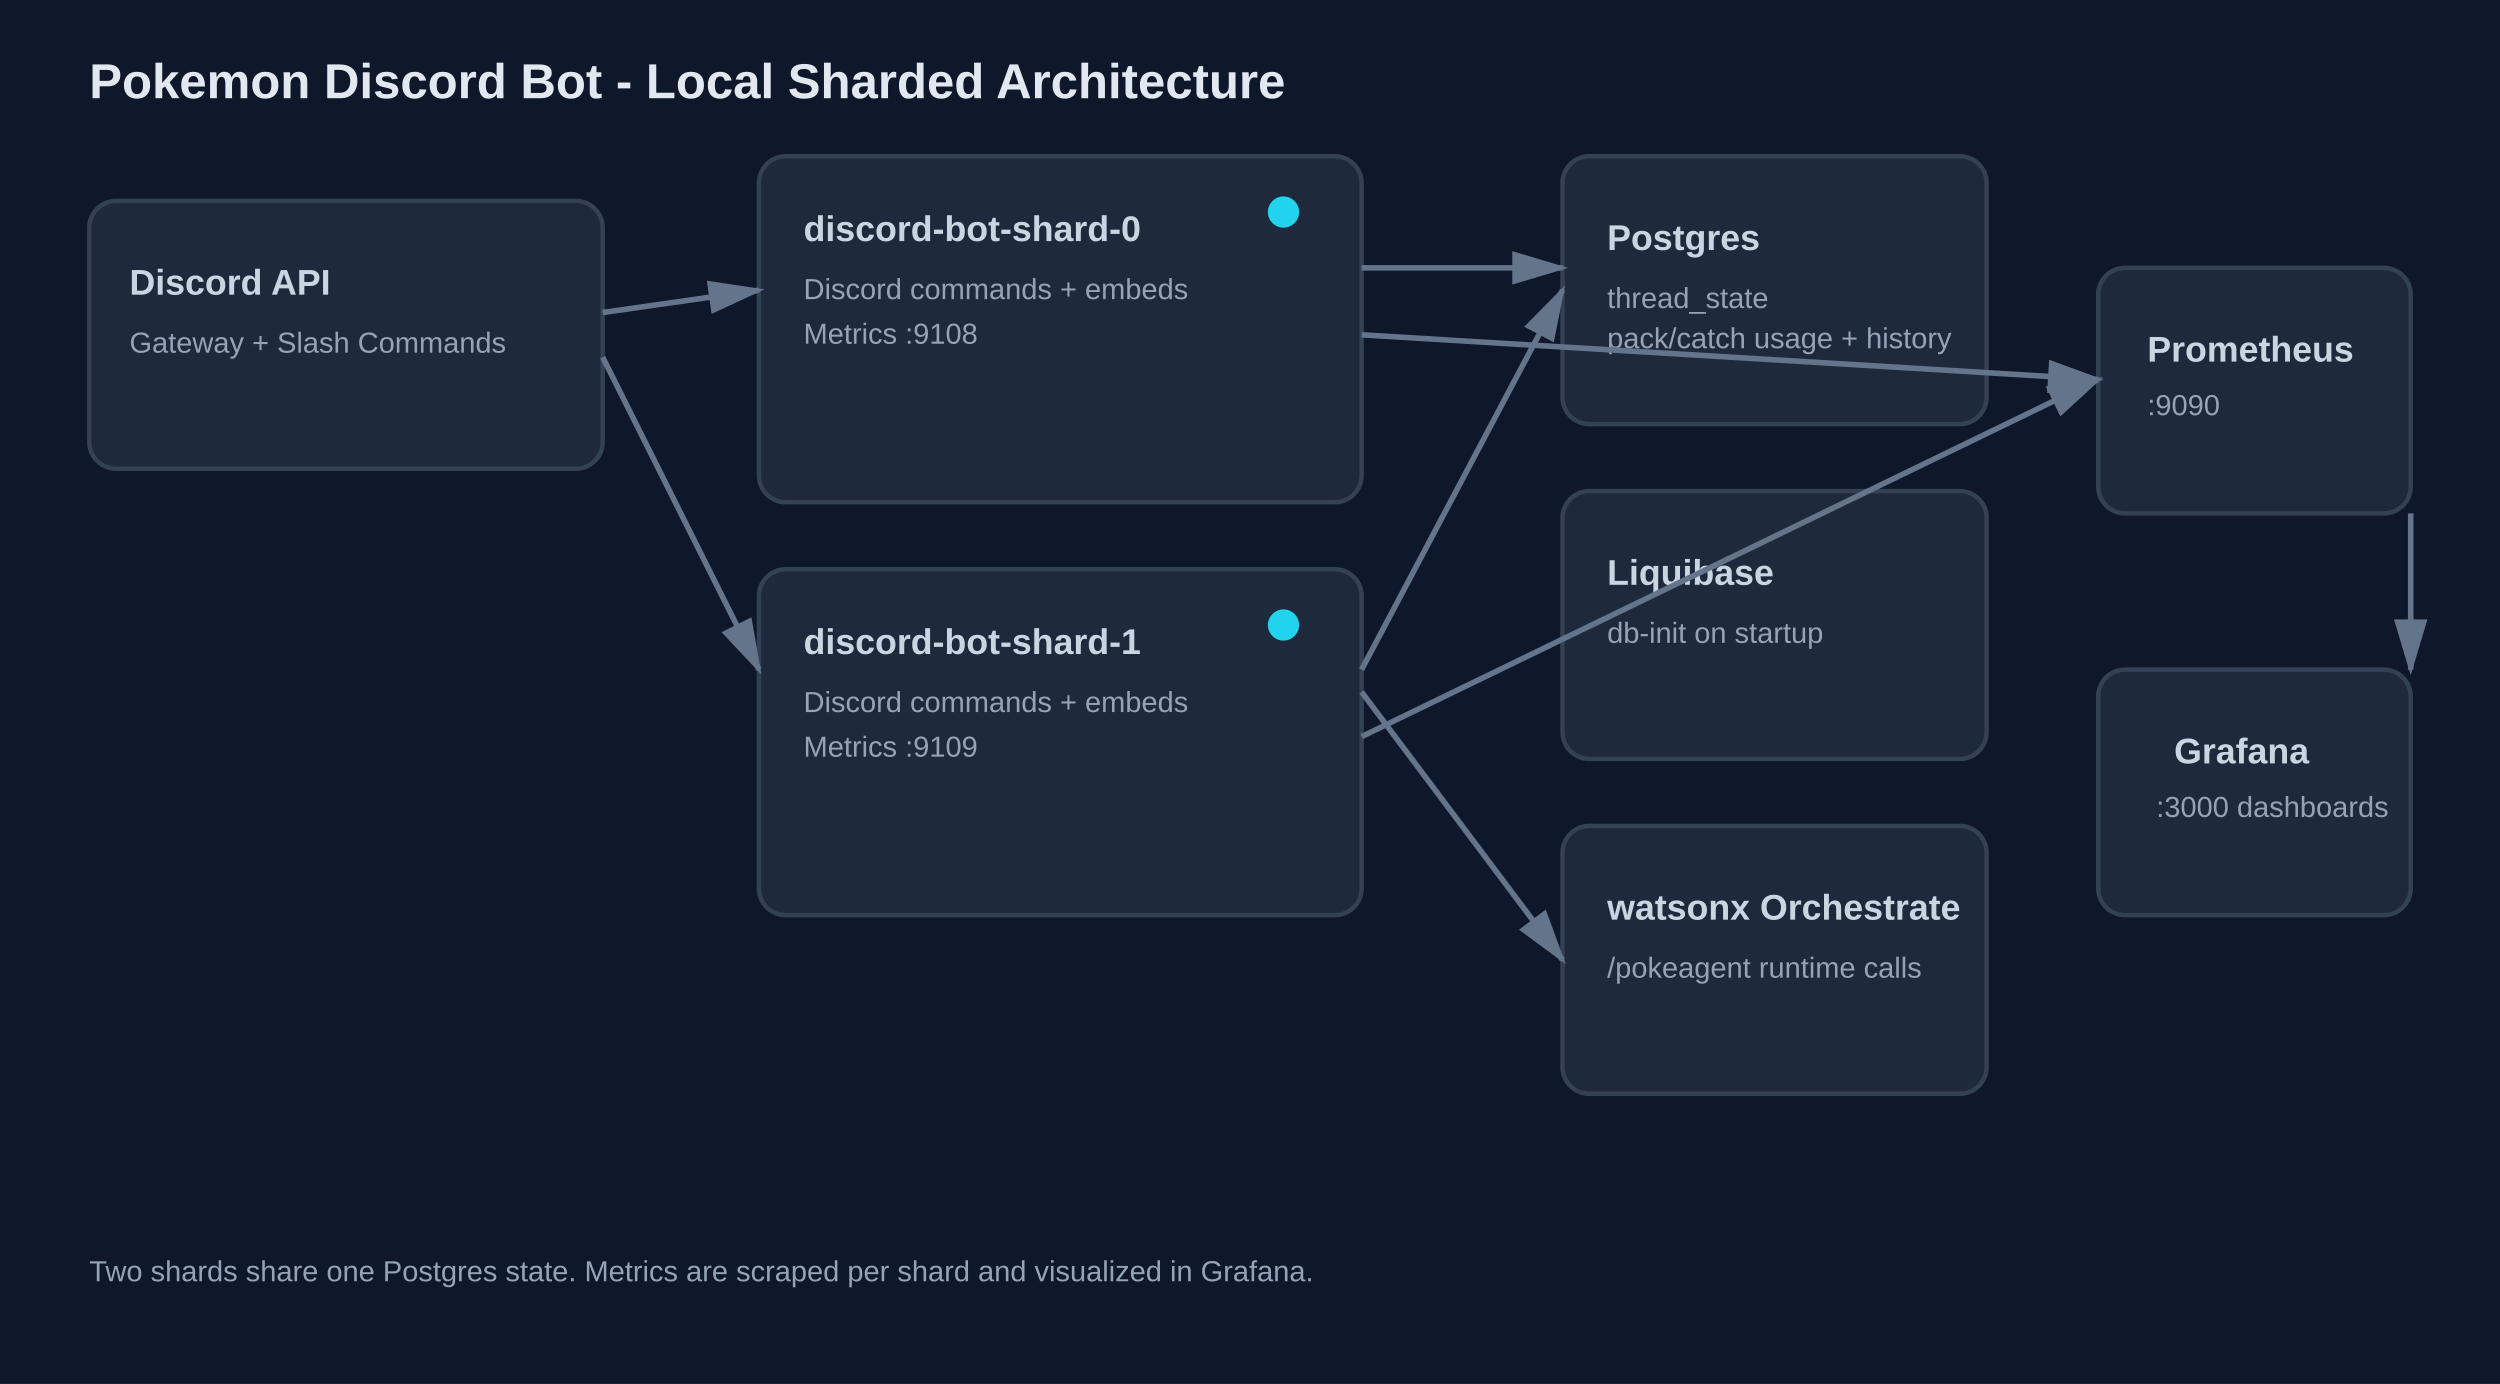
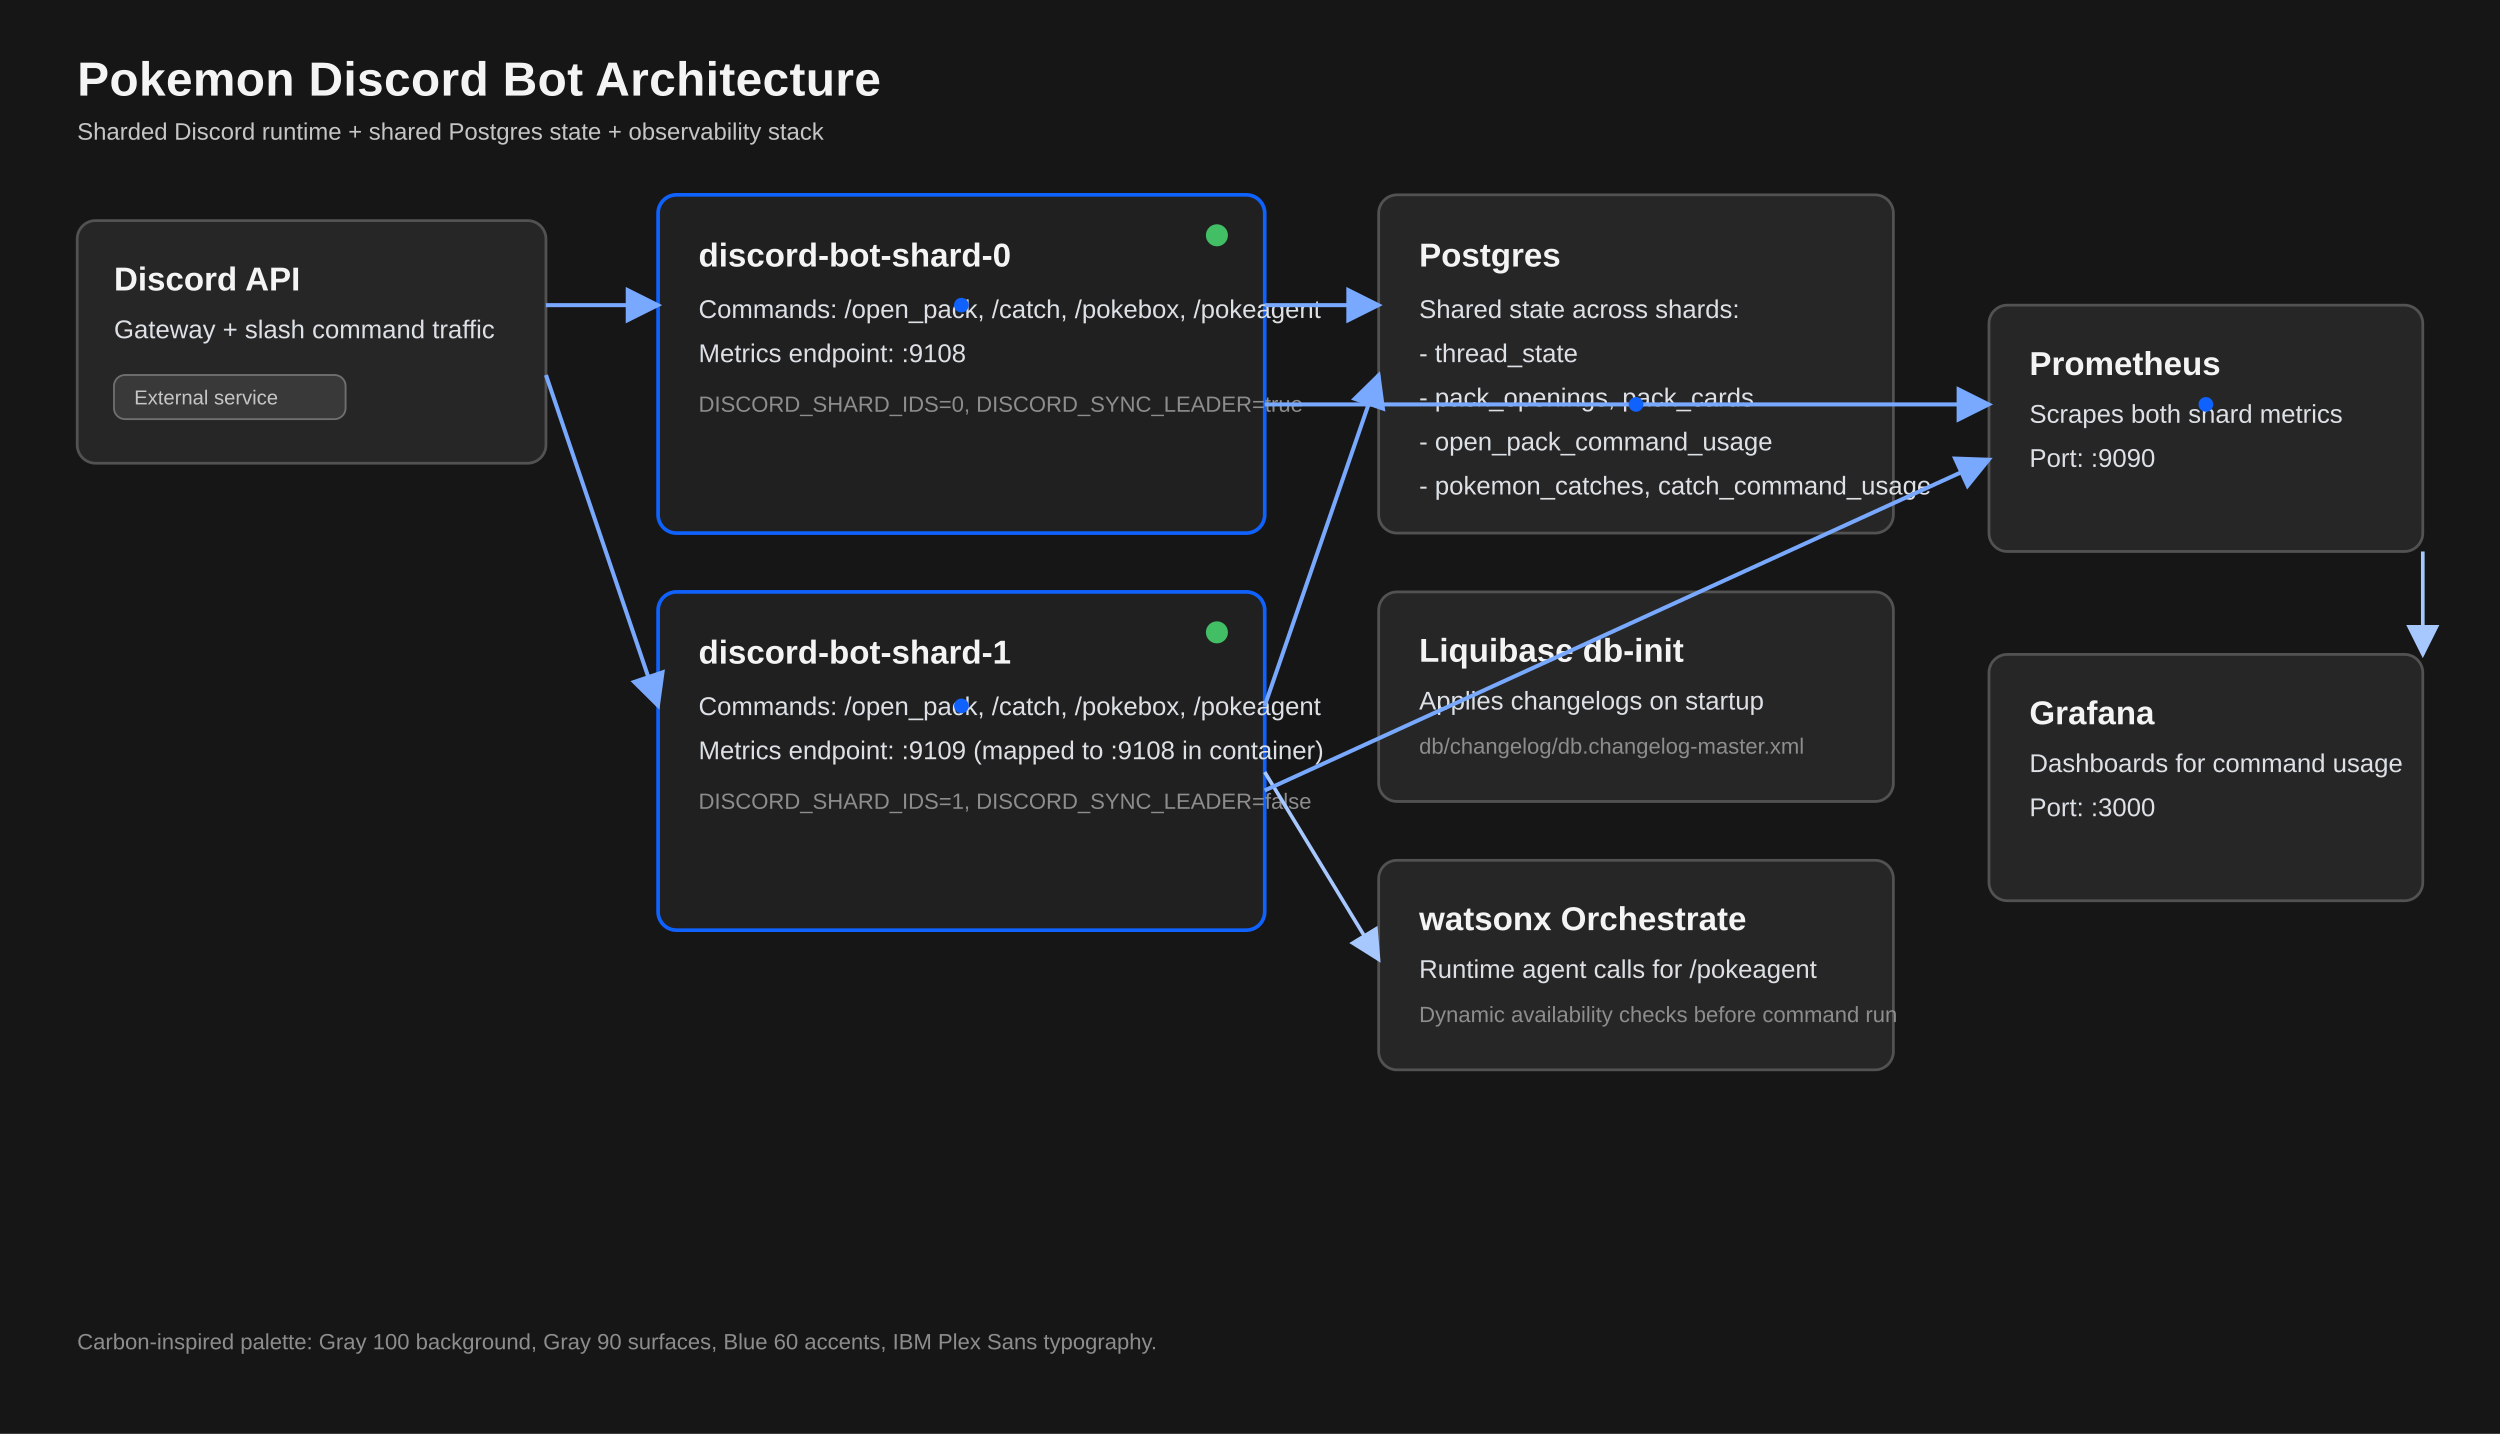
- <svg xmlns="http://www.w3.org/2000/svg" width="1120" height="620" viewBox="0 0 1120 620" role="img" aria-label="Pokemon Discord Bot architecture">
+ <svg xmlns="http://www.w3.org/2000/svg" width="1360" height="780" viewBox="0 0 1360 780" role="img" aria-label="Pokemon Discord Bot architecture using IBM Carbon style">
  <defs>
    <style>
-       .bg { fill: #0f172a; }
-       .panel { fill: #1e293b; stroke: #334155; stroke-width: 2; rx: 12; ry: 12; }
-       .title { fill: #e2e8f0; font: 700 22px Arial, sans-serif; }
-       .label { fill: #cbd5e1; font: 600 16px Arial, sans-serif; }
-       .small { fill: #94a3b8; font: 500 13px Arial, sans-serif; }
-       .accent { fill: #22d3ee; }
-       .line { stroke: #64748b; stroke-width: 2.5; marker-end: url(#arrow); }
+       .bg { fill: #161616; }
+       .panel { fill: #262626; stroke: #525252; stroke-width: 1.5; rx: 10; ry: 10; }
+       .panel-accent { fill: #202020; stroke: #0f62fe; stroke-width: 2; rx: 10; ry: 10; }
+       .title { fill: #f4f4f4; font: 600 26px 'IBM Plex Sans', 'Helvetica Neue', Arial, sans-serif; letter-spacing: 0.2px; }
+       .subtitle { fill: #c6c6c6; font: 400 13px 'IBM Plex Sans', 'Helvetica Neue', Arial, sans-serif; }
+       .h { fill: #f4f4f4; font: 600 18px 'IBM Plex Sans', 'Helvetica Neue', Arial, sans-serif; }
+       .t { fill: #dde1e6; font: 400 14px 'IBM Plex Sans', 'Helvetica Neue', Arial, sans-serif; }
+       .k { fill: #8d8d8d; font: 400 12px 'IBM Plex Sans', 'Helvetica Neue', Arial, sans-serif; }
+       .tag { fill: #393939; stroke: #6f6f6f; stroke-width: 1; rx: 6; ry: 6; }
+       .tagt { fill: #c6c6c6; font: 500 11px 'IBM Plex Sans', 'Helvetica Neue', Arial, sans-serif; }
+       .line { stroke: #78a9ff; stroke-width: 2.2; fill: none; marker-end: url(#arrow); }
+       .line2 { stroke: #a6c8ff; stroke-width: 2; fill: none; marker-end: url(#arrow2); }
+       .dot { fill: #0f62fe; }
+       .dot2 { fill: #42be65; }
    </style>
-     <marker id="arrow" markerWidth="10" markerHeight="10" refX="9" refY="3" orient="auto" markerUnits="strokeWidth">
-       <path d="M0,0 L10,3 L0,6 z" fill="#64748b" />
+     <marker id="arrow" markerWidth="9" markerHeight="9" refX="8" refY="4.5" orient="auto" markerUnits="strokeWidth">
+       <path d="M0,0 L9,4.5 L0,9 z" fill="#78a9ff" />
+     </marker>
+     <marker id="arrow2" markerWidth="9" markerHeight="9" refX="8" refY="4.5" orient="auto" markerUnits="strokeWidth">
+       <path d="M0,0 L9,4.5 L0,9 z" fill="#a6c8ff" />
    </marker>
  </defs>
-   <rect class="bg" x="0" y="0" width="1120" height="620" />
-   <text class="title" x="40" y="44">Pokemon Discord Bot - Local Sharded Architecture</text>
-   <rect class="panel" x="40" y="90" width="230" height="120" />
-   <text class="label" x="58" y="132">Discord API</text>
-   <text class="small" x="58" y="158">Gateway + Slash Commands</text>
-   <rect class="panel" x="340" y="70" width="270" height="155" />
-   <text class="label" x="360" y="108">discord-bot-shard-0</text>
-   <text class="small" x="360" y="134">Discord commands + embeds</text>
-   <text class="small" x="360" y="154">Metrics :9108</text>
-   <circle class="accent" cx="575" cy="95" r="7" />
-   <rect class="panel" x="340" y="255" width="270" height="155" />
-   <text class="label" x="360" y="293">discord-bot-shard-1</text>
-   <text class="small" x="360" y="319">Discord commands + embeds</text>
-   <text class="small" x="360" y="339">Metrics :9109</text>
-   <circle class="accent" cx="575" cy="280" r="7" />
-   <rect class="panel" x="700" y="70" width="190" height="120" />
-   <text class="label" x="720" y="112">Postgres</text>
-   <text class="small" x="720" y="138">thread_state</text>
-   <text class="small" x="720" y="156">pack/catch usage + history</text>
-   <rect class="panel" x="700" y="220" width="190" height="120" />
-   <text class="label" x="720" y="262">Liquibase</text>
-   <text class="small" x="720" y="288">db-init on startup</text>
-   <rect class="panel" x="700" y="370" width="190" height="120" />
-   <text class="label" x="720" y="412">watsonx Orchestrate</text>
-   <text class="small" x="720" y="438">/pokeagent runtime calls</text>
-   <rect class="panel" x="940" y="120" width="140" height="110" />
-   <text class="label" x="962" y="162">Prometheus</text>
-   <text class="small" x="962" y="186">:9090</text>
-   <rect class="panel" x="940" y="300" width="140" height="110" />
-   <text class="label" x="974" y="342">Grafana</text>
-   <text class="small" x="966" y="366">:3000 dashboards</text>
-   <line class="line" x1="270" y1="140" x2="340" y2="130" />
-   <line class="line" x1="270" y1="160" x2="340" y2="300" />
-   <line class="line" x1="610" y1="120" x2="700" y2="120" />
-   <line class="line" x1="610" y1="300" x2="700" y2="130" />
-   <line class="line" x1="610" y1="310" x2="700" y2="430" />
-   <line class="line" x1="610" y1="150" x2="940" y2="170" />
-   <line class="line" x1="610" y1="330" x2="940" y2="170" />
-   <line class="line" x1="1080" y1="230" x2="1080" y2="300" />
-   <text class="small" x="40" y="574">Two shards share one Postgres state. Metrics are scraped per shard and visualized in Grafana.</text>
+   <rect class="bg" x="0" y="0" width="1360" height="780" />
+   <text class="title" x="42" y="52">Pokemon Discord Bot Architecture</text>
+   <text class="subtitle" x="42" y="76">Sharded Discord runtime + shared Postgres state + observability stack</text>
+   <rect class="panel" x="42" y="120" width="255" height="132" />
+   <text class="h" x="62" y="158">Discord API</text>
+   <text class="t" x="62" y="184">Gateway + slash command traffic</text>
+   <rect class="tag" x="62" y="204" width="126" height="24" />
+   <text class="tagt" x="73" y="220">External service</text>
+   <rect class="panel-accent" x="358" y="106" width="330" height="184" />
+   <text class="h" x="380" y="145">discord-bot-shard-0</text>
+   <text class="t" x="380" y="173">Commands: /open_pack, /catch, /pokebox, /pokeagent</text>
+   <text class="t" x="380" y="197">Metrics endpoint: :9108</text>
+   <text class="k" x="380" y="224">DISCORD_SHARD_IDS=0, DISCORD_SYNC_LEADER=true</text>
+   <circle class="dot2" cx="662" cy="128" r="6" />
+   <rect class="panel-accent" x="358" y="322" width="330" height="184" />
+   <text class="h" x="380" y="361">discord-bot-shard-1</text>
+   <text class="t" x="380" y="389">Commands: /open_pack, /catch, /pokebox, /pokeagent</text>
+   <text class="t" x="380" y="413">Metrics endpoint: :9109 (mapped to :9108 in container)</text>
+   <text class="k" x="380" y="440">DISCORD_SHARD_IDS=1, DISCORD_SYNC_LEADER=false</text>
+   <circle class="dot2" cx="662" cy="344" r="6" />
+   <rect class="panel" x="750" y="106" width="280" height="184" />
+   <text class="h" x="772" y="145">Postgres</text>
+   <text class="t" x="772" y="173">Shared state across shards:</text>
+   <text class="t" x="772" y="197">- thread_state</text>
+   <text class="t" x="772" y="221">- pack_openings, pack_cards</text>
+   <text class="t" x="772" y="245">- open_pack_command_usage</text>
+   <text class="t" x="772" y="269">- pokemon_catches, catch_command_usage</text>
+   <rect class="panel" x="750" y="322" width="280" height="114" />
+   <text class="h" x="772" y="360">Liquibase db-init</text>
+   <text class="t" x="772" y="386">Applies changelogs on startup</text>
+   <text class="k" x="772" y="410">db/changelog/db.changelog-master.xml</text>
+   <rect class="panel" x="750" y="468" width="280" height="114" />
+   <text class="h" x="772" y="506">watsonx Orchestrate</text>
+   <text class="t" x="772" y="532">Runtime agent calls for /pokeagent</text>
+   <text class="k" x="772" y="556">Dynamic availability checks before command run</text>
+   <rect class="panel" x="1082" y="166" width="236" height="134" />
+   <text class="h" x="1104" y="204">Prometheus</text>
+   <text class="t" x="1104" y="230">Scrapes both shard metrics</text>
+   <text class="t" x="1104" y="254">Port: :9090</text>
+   <rect class="panel" x="1082" y="356" width="236" height="134" />
+   <text class="h" x="1104" y="394">Grafana</text>
+   <text class="t" x="1104" y="420">Dashboards for command usage</text>
+   <text class="t" x="1104" y="444">Port: :3000</text>
+   <path class="line" d="M297 166 L358 166" />
+   <path class="line" d="M297 204 L358 384" />
+   <path class="line" d="M688 166 L750 166" />
+   <path class="line" d="M688 384 L750 204" />
+   <path class="line2" d="M688 420 L750 522" />
+   <path class="line" d="M688 220 L1082 220" />
+   <path class="line" d="M688 430 L1082 250" />
+   <path class="line2" d="M1318 300 L1318 356" />
+   <circle class="dot" cx="523" cy="166" r="4" />
+   <circle class="dot" cx="523" cy="384" r="4" />
+   <circle class="dot" cx="890" cy="220" r="4" />
+   <circle class="dot" cx="1200" cy="220" r="4" />
+   <text class="k" x="42" y="734">Carbon-inspired palette: Gray 100 background, Gray 90 surfaces, Blue 60 accents, IBM Plex Sans typography.</text>
</svg>
